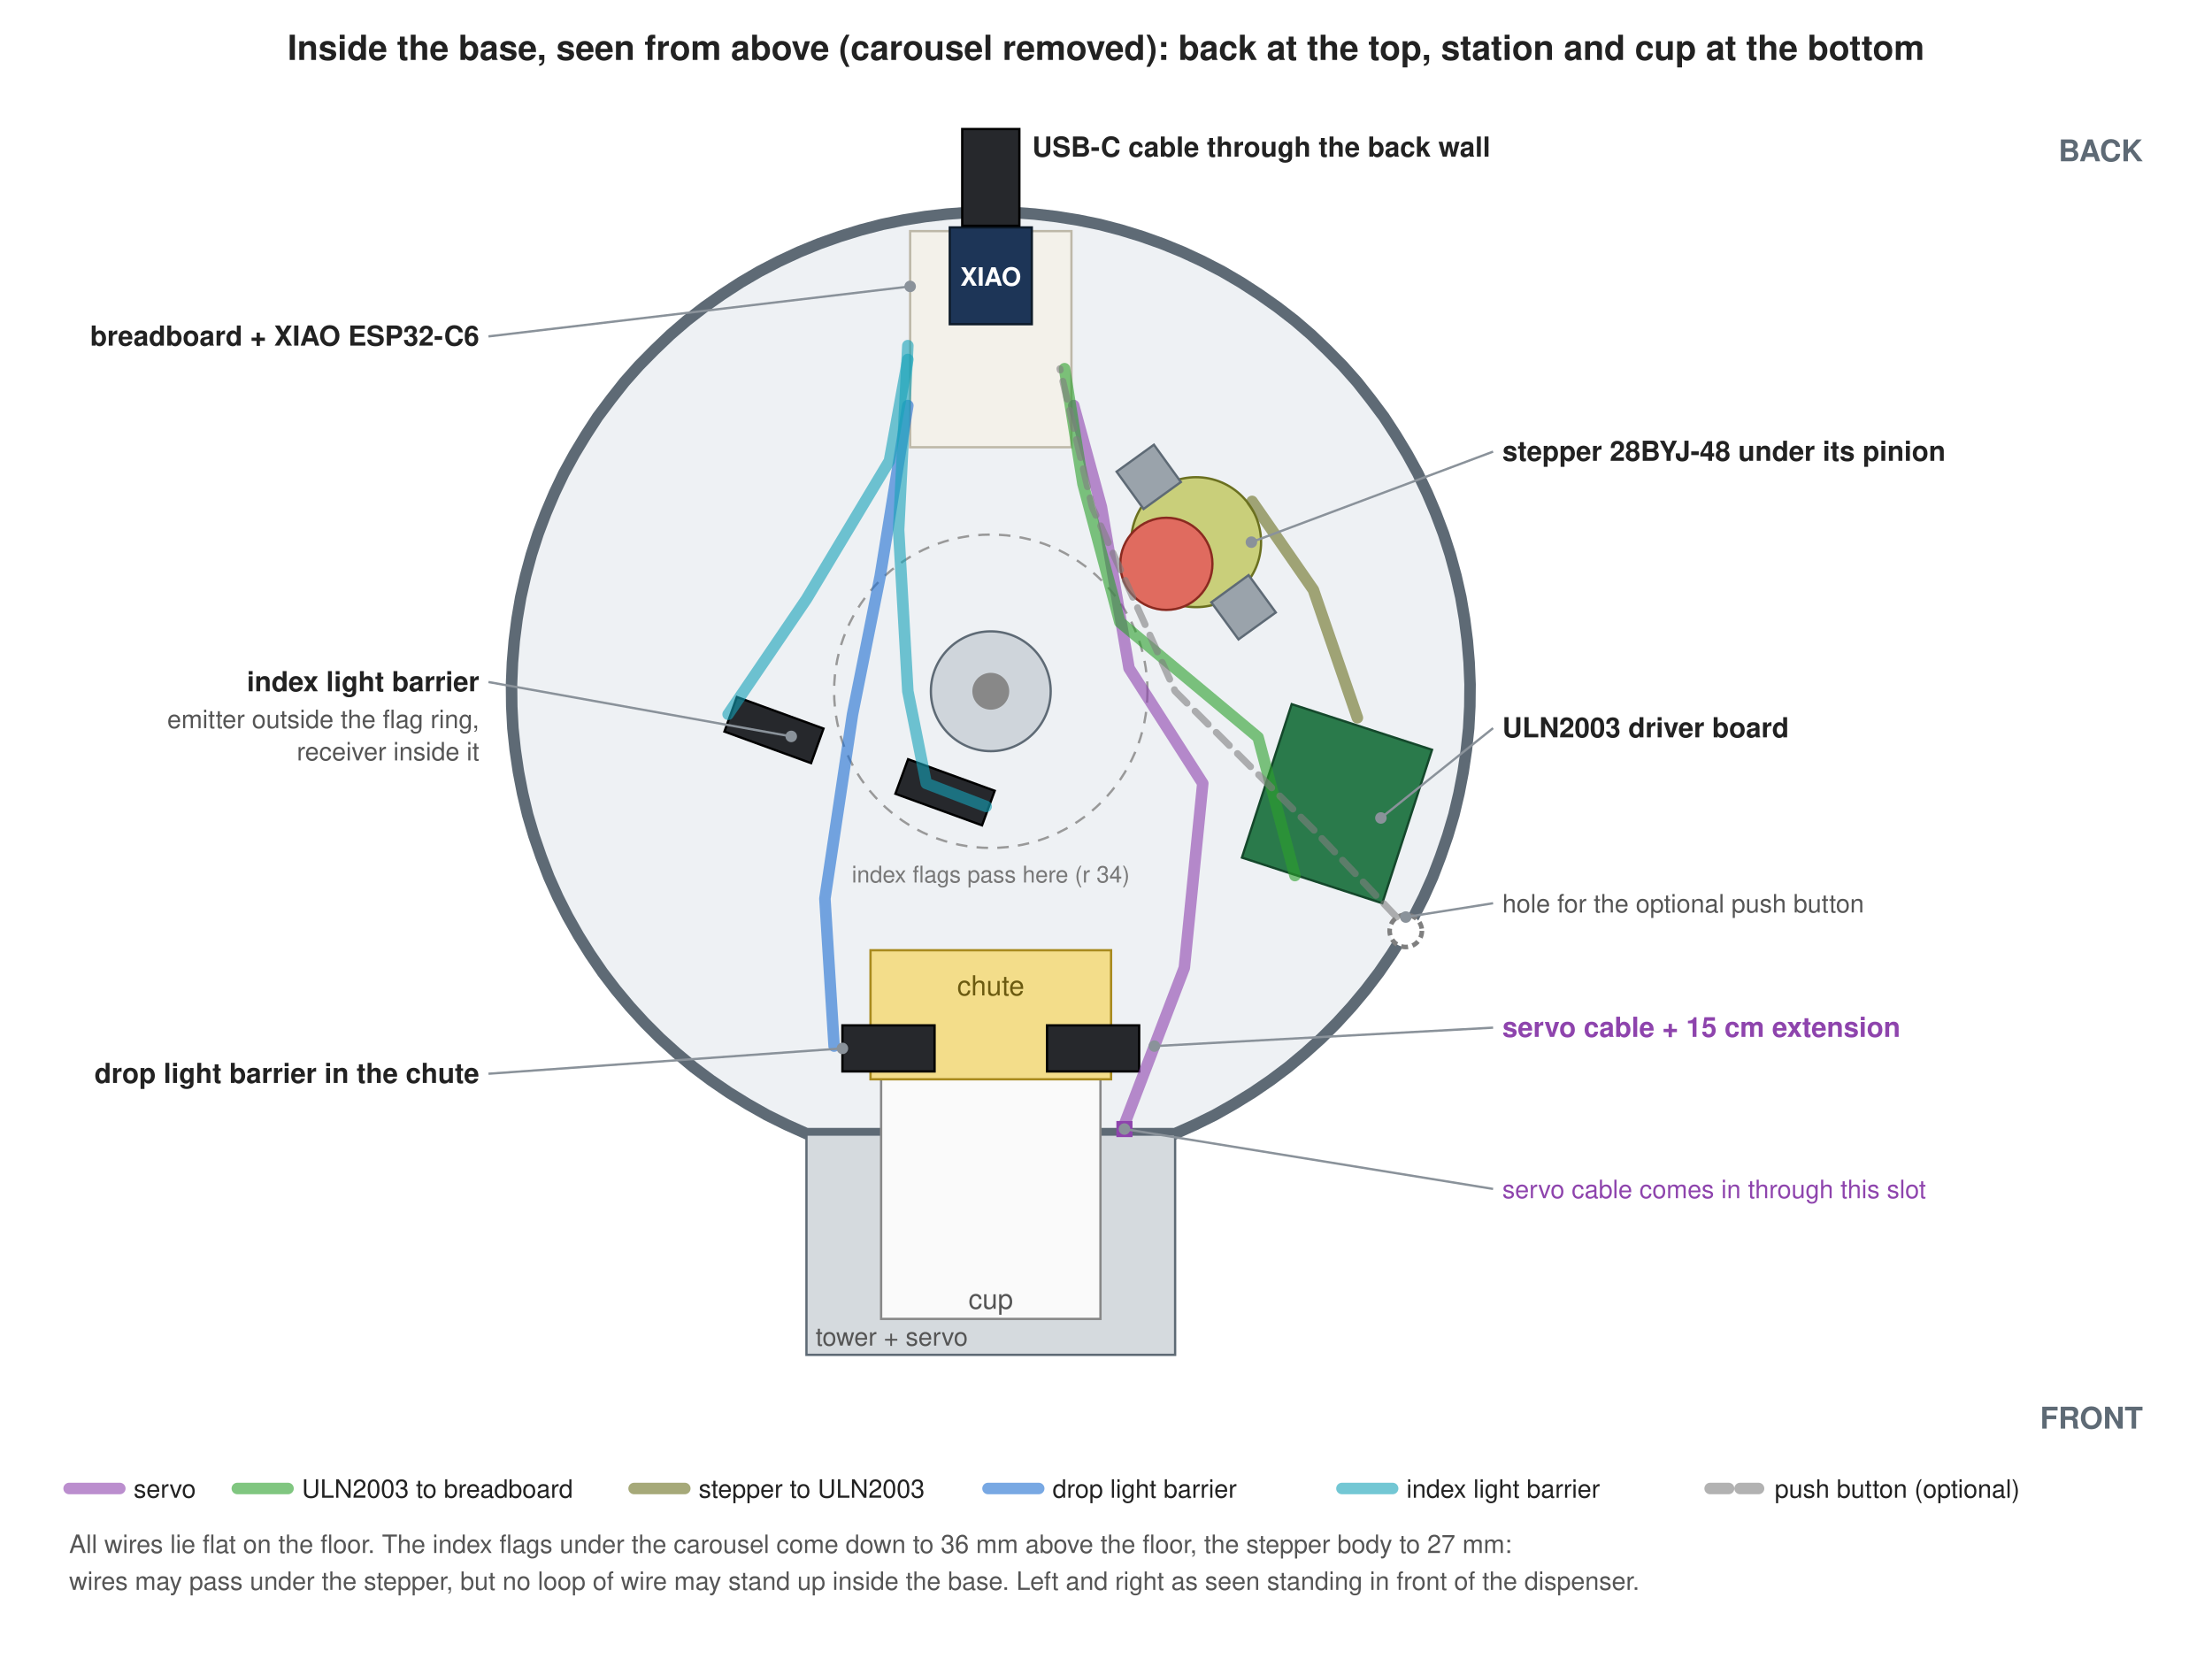
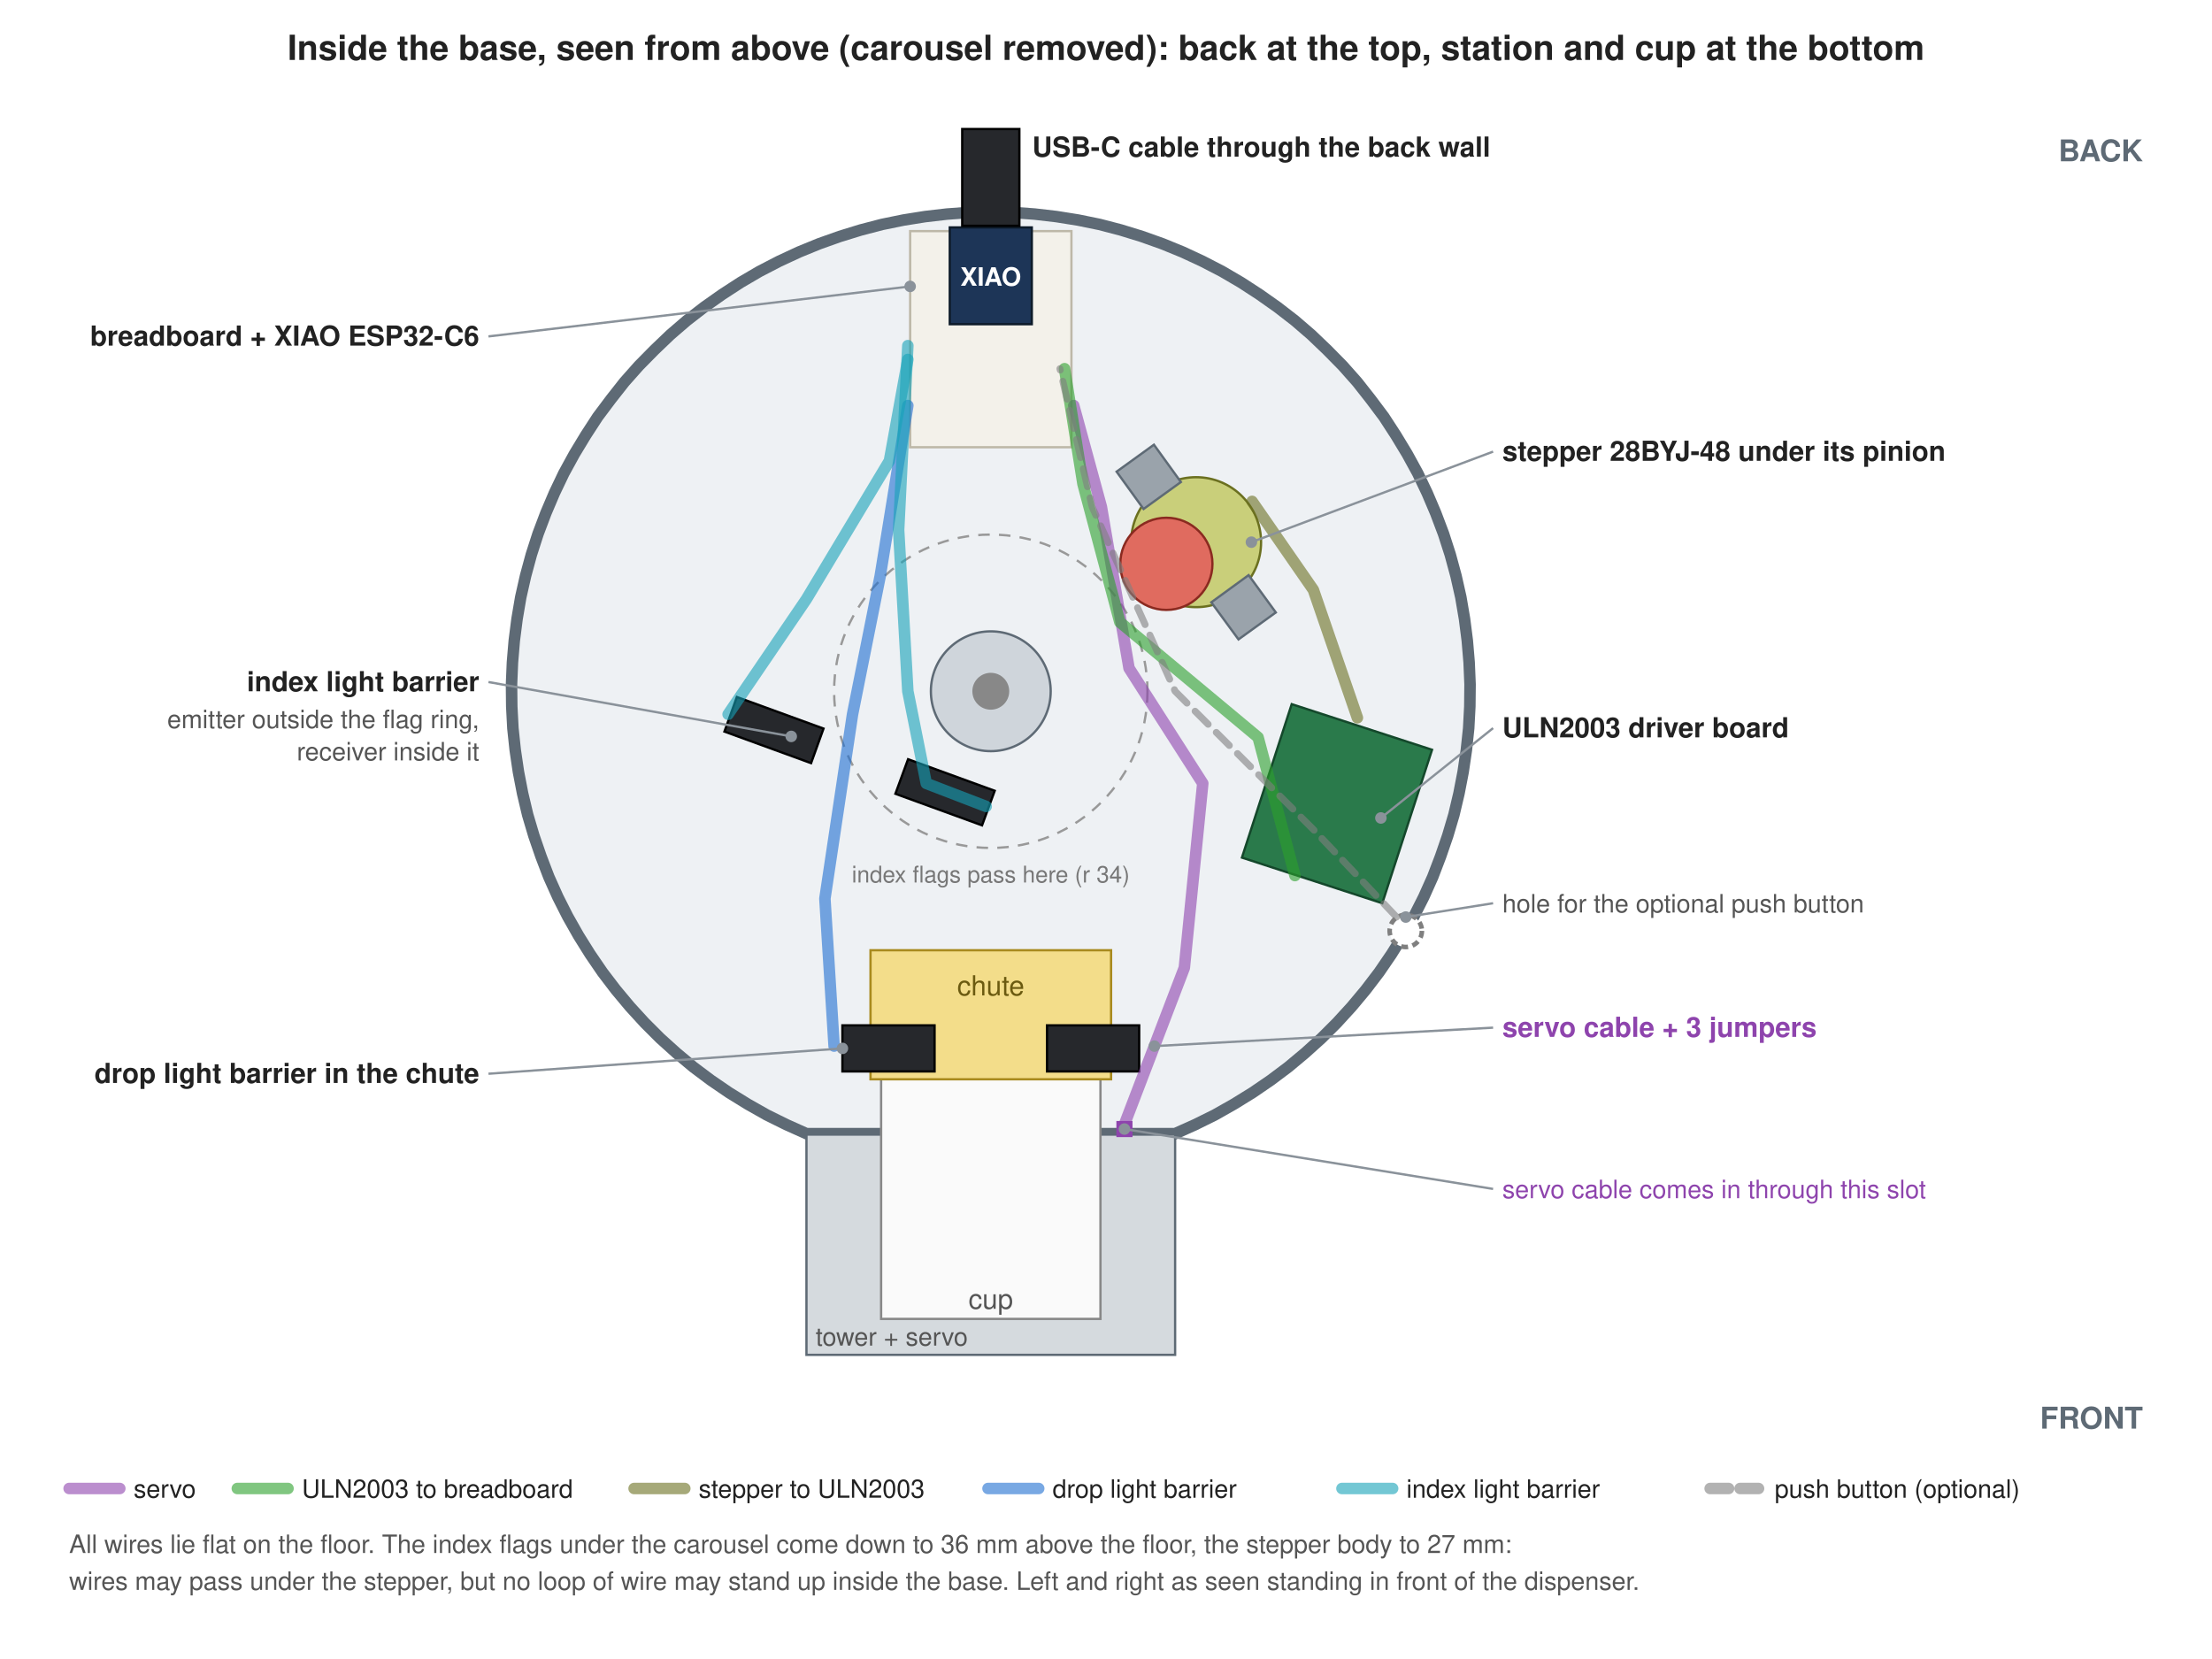
<svg xmlns="http://www.w3.org/2000/svg" viewBox="0 0 960 720" width="960" height="720">
  <rect width="960" height="720" fill="#ffffff" />
  <text x="480.0" y="26.0" font-size="15" text-anchor="middle" font-weight="bold" fill="#222" font-family="Helvetica, Arial, sans-serif">Inside the base, seen from above (carousel removed): back at the top, station and cup at the bottom</text>
  <polygon points="510.0,492.0 518.7,488.1 527.2,483.9 535.5,479.2 543.6,474.2 551.5,468.8 559.1,463.1 566.4,457.0 573.5,450.6 580.2,443.9 586.6,436.9 592.7,429.6 598.5,422.0 603.9,414.1 608.9,406.1 613.6,397.8 617.9,389.3 621.8,380.6 625.2,371.7 628.3,362.7 631.0,353.6 633.2,344.3 635.0,335.0 636.4,325.5 637.4,316.1 637.9,306.6 638.0,297.0 637.6,287.5 636.8,278.0 635.6,268.6 634.0,259.2 631.9,249.9 629.4,240.7 626.5,231.7 623.1,222.7 619.4,214.0 615.3,205.4 610.7,197.0 605.8,188.9 600.6,180.9 594.9,173.3 589.0,165.8 582.7,158.7 576.0,151.9 569.1,145.3 561.9,139.1 554.4,133.3 546.6,127.8 538.6,122.6 530.4,117.8 521.9,113.4 513.3,109.4 504.5,105.8 495.5,102.6 486.4,99.8 477.2,97.4 467.9,95.5 458.5,94.0 449.0,92.9 439.5,92.2 430.0,92.0 420.5,92.2 411.0,92.9 401.5,94.0 392.1,95.5 382.8,97.4 373.6,99.8 364.5,102.6 355.5,105.8 346.7,109.4 338.1,113.4 329.6,117.8 321.4,122.6 313.4,127.8 305.6,133.3 298.1,139.1 290.9,145.3 284.0,151.9 277.3,158.7 271.0,165.8 265.1,173.3 259.4,180.9 254.2,188.9 249.3,197.0 244.7,205.4 240.6,214.0 236.9,222.7 233.5,231.7 230.6,240.7 228.1,249.9 226.0,259.2 224.4,268.6 223.2,278.0 222.4,287.5 222.0,297.0 222.1,306.6 222.6,316.1 223.6,325.5 225.0,335.0 226.8,344.3 229.0,353.6 231.7,362.7 234.8,371.7 238.2,380.6 242.1,389.3 246.4,397.8 251.1,406.1 256.1,414.1 261.5,422.0 267.3,429.6 273.4,436.9 279.8,443.9 286.5,450.6 293.6,457.0 300.9,463.1 308.5,468.8 316.4,474.2 324.5,479.2 332.8,483.9 341.3,488.1 350.0,492.0" fill="#eef1f4" stroke="#5e6a75" stroke-width="5" />
  <polygon points="350.0,492.4 350.0,588.0 510.0,588.0 510.0,492.4" fill="#d5dade" stroke="#5e6a75" />
  <polygon points="382.4,458.4 382.4,572.4 477.6,572.4 477.6,458.4" fill="#fafafa" stroke="#888" />
  <text x="430.0" y="568.0" font-size="12" text-anchor="middle" font-weight="normal" fill="#555" font-family="Helvetica, Arial, sans-serif">cup</text>
  <text x="354.0" y="584.0" font-size="11" text-anchor="start" font-weight="normal" fill="#555" font-family="Helvetica, Arial, sans-serif">tower + servo</text>
  <polygon points="377.8,412.4 377.8,468.4 482.2,468.4 482.2,412.4" fill="#f3dd8a" stroke="#a88a1e" />
  <polygon points="454.4,445.0 454.4,465.0 494.4,465.0 494.4,445.0" fill="#26282c" stroke="#000" />
  <polygon points="365.6,445.0 365.6,465.0 405.6,465.0 405.6,445.0" fill="#26282c" stroke="#000" />
  <text x="430.0" y="432.0" font-size="12" text-anchor="middle" font-weight="normal" fill="#6b5a10" font-family="Helvetica, Arial, sans-serif">chute</text>
  <circle cx="430.0" cy="300.0" r="26.0" fill="#cfd5db" stroke="#5e6a75" />
  <circle cx="430.0" cy="300.0" r="8.0" fill="#888" />
  <circle cx="430.0" cy="300.0" r="68.0" fill="none" stroke="#999" stroke-dasharray="5 4" />
  <text x="430.0" y="383.0" font-size="10" text-anchor="middle" font-weight="normal" fill="#777" font-family="Helvetica, Arial, sans-serif">index flags pass here (r 34)</text>
  <polygon points="431.7,343.2 394.1,329.5 388.6,344.5 426.2,358.2" fill="#26282c" stroke="#000" />
  <polygon points="357.4,316.2 319.8,302.5 314.4,317.5 352.0,331.2" fill="#26282c" stroke="#000" />
  <circle cx="519.1" cy="235.3" r="28.2" fill="#c9cf7a" stroke="#6b7020" />
  <circle cx="506.2" cy="244.7" r="20.0" fill="#e06b5f" stroke="#8a2a20" />
  <polygon points="541.9,249.6 525.7,261.4 537.5,277.5 553.7,265.8" fill="#9aa3ab" stroke="#5e6a75" />
  <polygon points="500.8,193.0 484.6,204.7 496.3,220.9 512.5,209.2" fill="#9aa3ab" stroke="#5e6a75" />
  <polygon points="539.0,372.2 599.9,392.0 621.5,325.4 560.6,305.6" fill="#2a7a4b" stroke="#14482b" />
  <polygon points="465.0,194.1 465.0,100.3 395.0,100.3 395.0,194.1" fill="#f3f1ea" stroke="#bdb8a8" />
  <polygon points="447.8,140.7 447.8,98.7 412.2,98.7 412.2,140.7" fill="#1d3557" stroke="#0d1b2a" />
  <polygon points="442.4,98.0 442.4,56.0 417.6,56.0 417.6,98.0" fill="#26282c" stroke="#000" />
  <text x="430.0" y="124.0" font-size="11" text-anchor="middle" font-weight="bold" fill="#ffffff" font-family="Helvetica, Arial, sans-serif">XIAO</text>
  <text x="448.0" y="68.0" font-size="12" text-anchor="start" font-weight="bold" fill="#222" font-family="Helvetica, Arial, sans-serif">USB-C cable through the back wall</text>
  <circle cx="610.1" cy="404.0" r="7" fill="#ffffff" stroke="#7f7f7f" stroke-width="2" stroke-dasharray="3 2" />
  <rect x="484.5" y="486.5" width="7" height="7" fill="#8e44ad" />
  <polyline points="488.0,488.0 514.0,420.0 522.0,340.0 490.0,290.0 478.0,220.0 466.0,176.0" fill="none" stroke="#8e44ad" stroke-width="5" stroke-opacity="0.6" stroke-linejoin="round" stroke-linecap="round" />
  <polyline points="562.0,380.0 546.0,320.0 486.0,270.0 470.0,210.0 462.0,160.0" fill="none" stroke="#2ca02c" stroke-width="5" stroke-opacity="0.6" stroke-linejoin="round" stroke-linecap="round" />
  <polyline points="543.4,217.6 570.0,256.0 589.1,311.5" fill="none" stroke="#6b7020" stroke-width="5" stroke-opacity="0.6" stroke-linejoin="round" stroke-linecap="round" />
  <polyline points="362.0,454.0 358.0,390.0 370.0,310.0 382.0,250.0 394.0,176.0" fill="none" stroke="#1f6fd1" stroke-width="5" stroke-opacity="0.6" stroke-linejoin="round" stroke-linecap="round" />
  <polyline points="428.0,350.0 402.0,340.0 394.0,300.0 390.0,230.0 394.0,150.0" fill="none" stroke="#17a2b8" stroke-width="5" stroke-opacity="0.6" stroke-linejoin="round" stroke-linecap="round" />
  <polyline points="316.0,310.0 350.0,260.0 386.0,200.0 394.0,156.0" fill="none" stroke="#17a2b8" stroke-width="5" stroke-opacity="0.6" stroke-linejoin="round" stroke-linecap="round" />
  <polyline points="606.1,398.0 570.0,360.0 510.0,300.0 474.0,220.0 460.0,160.0" fill="none" stroke="#7f7f7f" stroke-width="3" stroke-opacity="0.6" stroke-linejoin="round" stroke-linecap="round" stroke-dasharray="8 5" />
  <path d="M212.0 146.0 L395.0 124.3" stroke="#8a929a" stroke-width="1" />
  <text x="208.0" y="150.0" font-size="12" text-anchor="end" font-weight="bold" fill="#222" font-family="Helvetica, Arial, sans-serif">breadboard + XIAO ESP32-C6</text>
  <circle cx="395.0" cy="124.3" r="2.5" fill="#8a929a" />
  <path d="M212.0 296.0 L343.4 319.6" stroke="#8a929a" stroke-width="1" />
  <text x="208.0" y="300.0" font-size="12" text-anchor="end" font-weight="bold" fill="#222" font-family="Helvetica, Arial, sans-serif">index light barrier</text>
  <circle cx="343.4" cy="319.6" r="2.5" fill="#8a929a" />
  <text x="208.0" y="316.0" font-size="11" text-anchor="end" font-weight="normal" fill="#555" font-family="Helvetica, Arial, sans-serif">emitter outside the flag ring,</text>
  <text x="208.0" y="330.0" font-size="11" text-anchor="end" font-weight="normal" fill="#555" font-family="Helvetica, Arial, sans-serif">receiver inside it</text>
  <path d="M212.0 466.0 L365.6 455.0" stroke="#8a929a" stroke-width="1" />
  <text x="208.0" y="470.0" font-size="12" text-anchor="end" font-weight="bold" fill="#222" font-family="Helvetica, Arial, sans-serif">drop light barrier in the chute</text>
  <circle cx="365.6" cy="455.0" r="2.5" fill="#8a929a" />
  <path d="M648.0 196.0 L543.1 235.3" stroke="#8a929a" stroke-width="1" />
  <text x="652.0" y="200.0" font-size="12" text-anchor="start" font-weight="bold" fill="#222" font-family="Helvetica, Arial, sans-serif">stepper 28BYJ-48 under its pinion</text>
  <circle cx="543.1" cy="235.3" r="2.5" fill="#8a929a" />
  <path d="M648.0 316.0 L599.3 355.0" stroke="#8a929a" stroke-width="1" />
  <text x="652.0" y="320.0" font-size="12" text-anchor="start" font-weight="bold" fill="#222" font-family="Helvetica, Arial, sans-serif">ULN2003 driver board</text>
  <circle cx="599.3" cy="355.0" r="2.5" fill="#8a929a" />
  <path d="M648.0 392.0 L610.1 398.0" stroke="#8a929a" stroke-width="1" />
  <text x="652.0" y="396.0" font-size="11" text-anchor="start" font-weight="normal" fill="#555" font-family="Helvetica, Arial, sans-serif">hole for the optional push button</text>
  <circle cx="610.1" cy="398.0" r="2.5" fill="#8a929a" />
  <path d="M648.0 446.0 L501.0 454.0" stroke="#8a929a" stroke-width="1" />
-   <text x="652.0" y="450.0" font-size="12" text-anchor="start" font-weight="bold" fill="#8e44ad" font-family="Helvetica, Arial, sans-serif">servo cable + 15 cm extension</text>
+   <text x="652.0" y="450.0" font-size="12" text-anchor="start" font-weight="bold" fill="#8e44ad" font-family="Helvetica, Arial, sans-serif">servo cable + 3 jumpers</text>
  <circle cx="501.0" cy="454.0" r="2.5" fill="#8a929a" />
  <path d="M648.0 516.0 L488.0 490.0" stroke="#8a929a" stroke-width="1" />
  <text x="652.0" y="520.0" font-size="11" text-anchor="start" font-weight="normal" fill="#8e44ad" font-family="Helvetica, Arial, sans-serif">servo cable comes in through this slot</text>
  <circle cx="488.0" cy="490.0" r="2.5" fill="#8a929a" />
  <path d="M30.0 646.0 L52.0 646.0" stroke="#8e44ad" stroke-width="5" stroke-opacity="0.6" stroke-linecap="round" />
  <text x="58.0" y="650.0" font-size="11" text-anchor="start" font-weight="normal" fill="#222" font-family="Helvetica, Arial, sans-serif">servo</text>
  <path d="M103.0 646.0 L125.0 646.0" stroke="#2ca02c" stroke-width="5" stroke-opacity="0.6" stroke-linecap="round" />
  <text x="131.0" y="650.0" font-size="11" text-anchor="start" font-weight="normal" fill="#222" font-family="Helvetica, Arial, sans-serif">ULN2003 to breadboard</text>
  <path d="M275.2 646.0 L297.2 646.0" stroke="#6b7020" stroke-width="5" stroke-opacity="0.6" stroke-linecap="round" />
  <text x="303.2" y="650.0" font-size="11" text-anchor="start" font-weight="normal" fill="#222" font-family="Helvetica, Arial, sans-serif">stepper to ULN2003</text>
  <path d="M428.8 646.0 L450.8 646.0" stroke="#1f6fd1" stroke-width="5" stroke-opacity="0.6" stroke-linecap="round" />
  <text x="456.8" y="650.0" font-size="11" text-anchor="start" font-weight="normal" fill="#222" font-family="Helvetica, Arial, sans-serif">drop light barrier</text>
  <path d="M582.4 646.0 L604.4 646.0" stroke="#17a2b8" stroke-width="5" stroke-opacity="0.6" stroke-linecap="round" />
  <text x="610.4" y="650.0" font-size="11" text-anchor="start" font-weight="normal" fill="#222" font-family="Helvetica, Arial, sans-serif">index light barrier</text>
  <path d="M742.2 646.0 L764.2 646.0" stroke="#7f7f7f" stroke-width="5" stroke-opacity="0.6" stroke-linecap="round" stroke-dasharray="8 5" />
  <text x="770.2" y="650.0" font-size="11" text-anchor="start" font-weight="normal" fill="#222" font-family="Helvetica, Arial, sans-serif">push button (optional)</text>
  <text x="30.0" y="674.0" font-size="11" text-anchor="start" font-weight="normal" fill="#555" font-family="Helvetica, Arial, sans-serif">All wires lie flat on the floor. The index flags under the carousel come down to 36 mm above the floor, the stepper body to 27 mm:</text>
  <text x="30.0" y="690.0" font-size="11" text-anchor="start" font-weight="normal" fill="#555" font-family="Helvetica, Arial, sans-serif">wires may pass under the stepper, but no loop of wire may stand up inside the base. Left and right as seen standing in front of the dispenser.</text>
  <text x="930.0" y="70.0" font-size="13" text-anchor="end" font-weight="bold" fill="#5e6a75" font-family="Helvetica, Arial, sans-serif">BACK</text>
  <text x="930.0" y="620.0" font-size="13" text-anchor="end" font-weight="bold" fill="#5e6a75" font-family="Helvetica, Arial, sans-serif">FRONT</text>
</svg>
